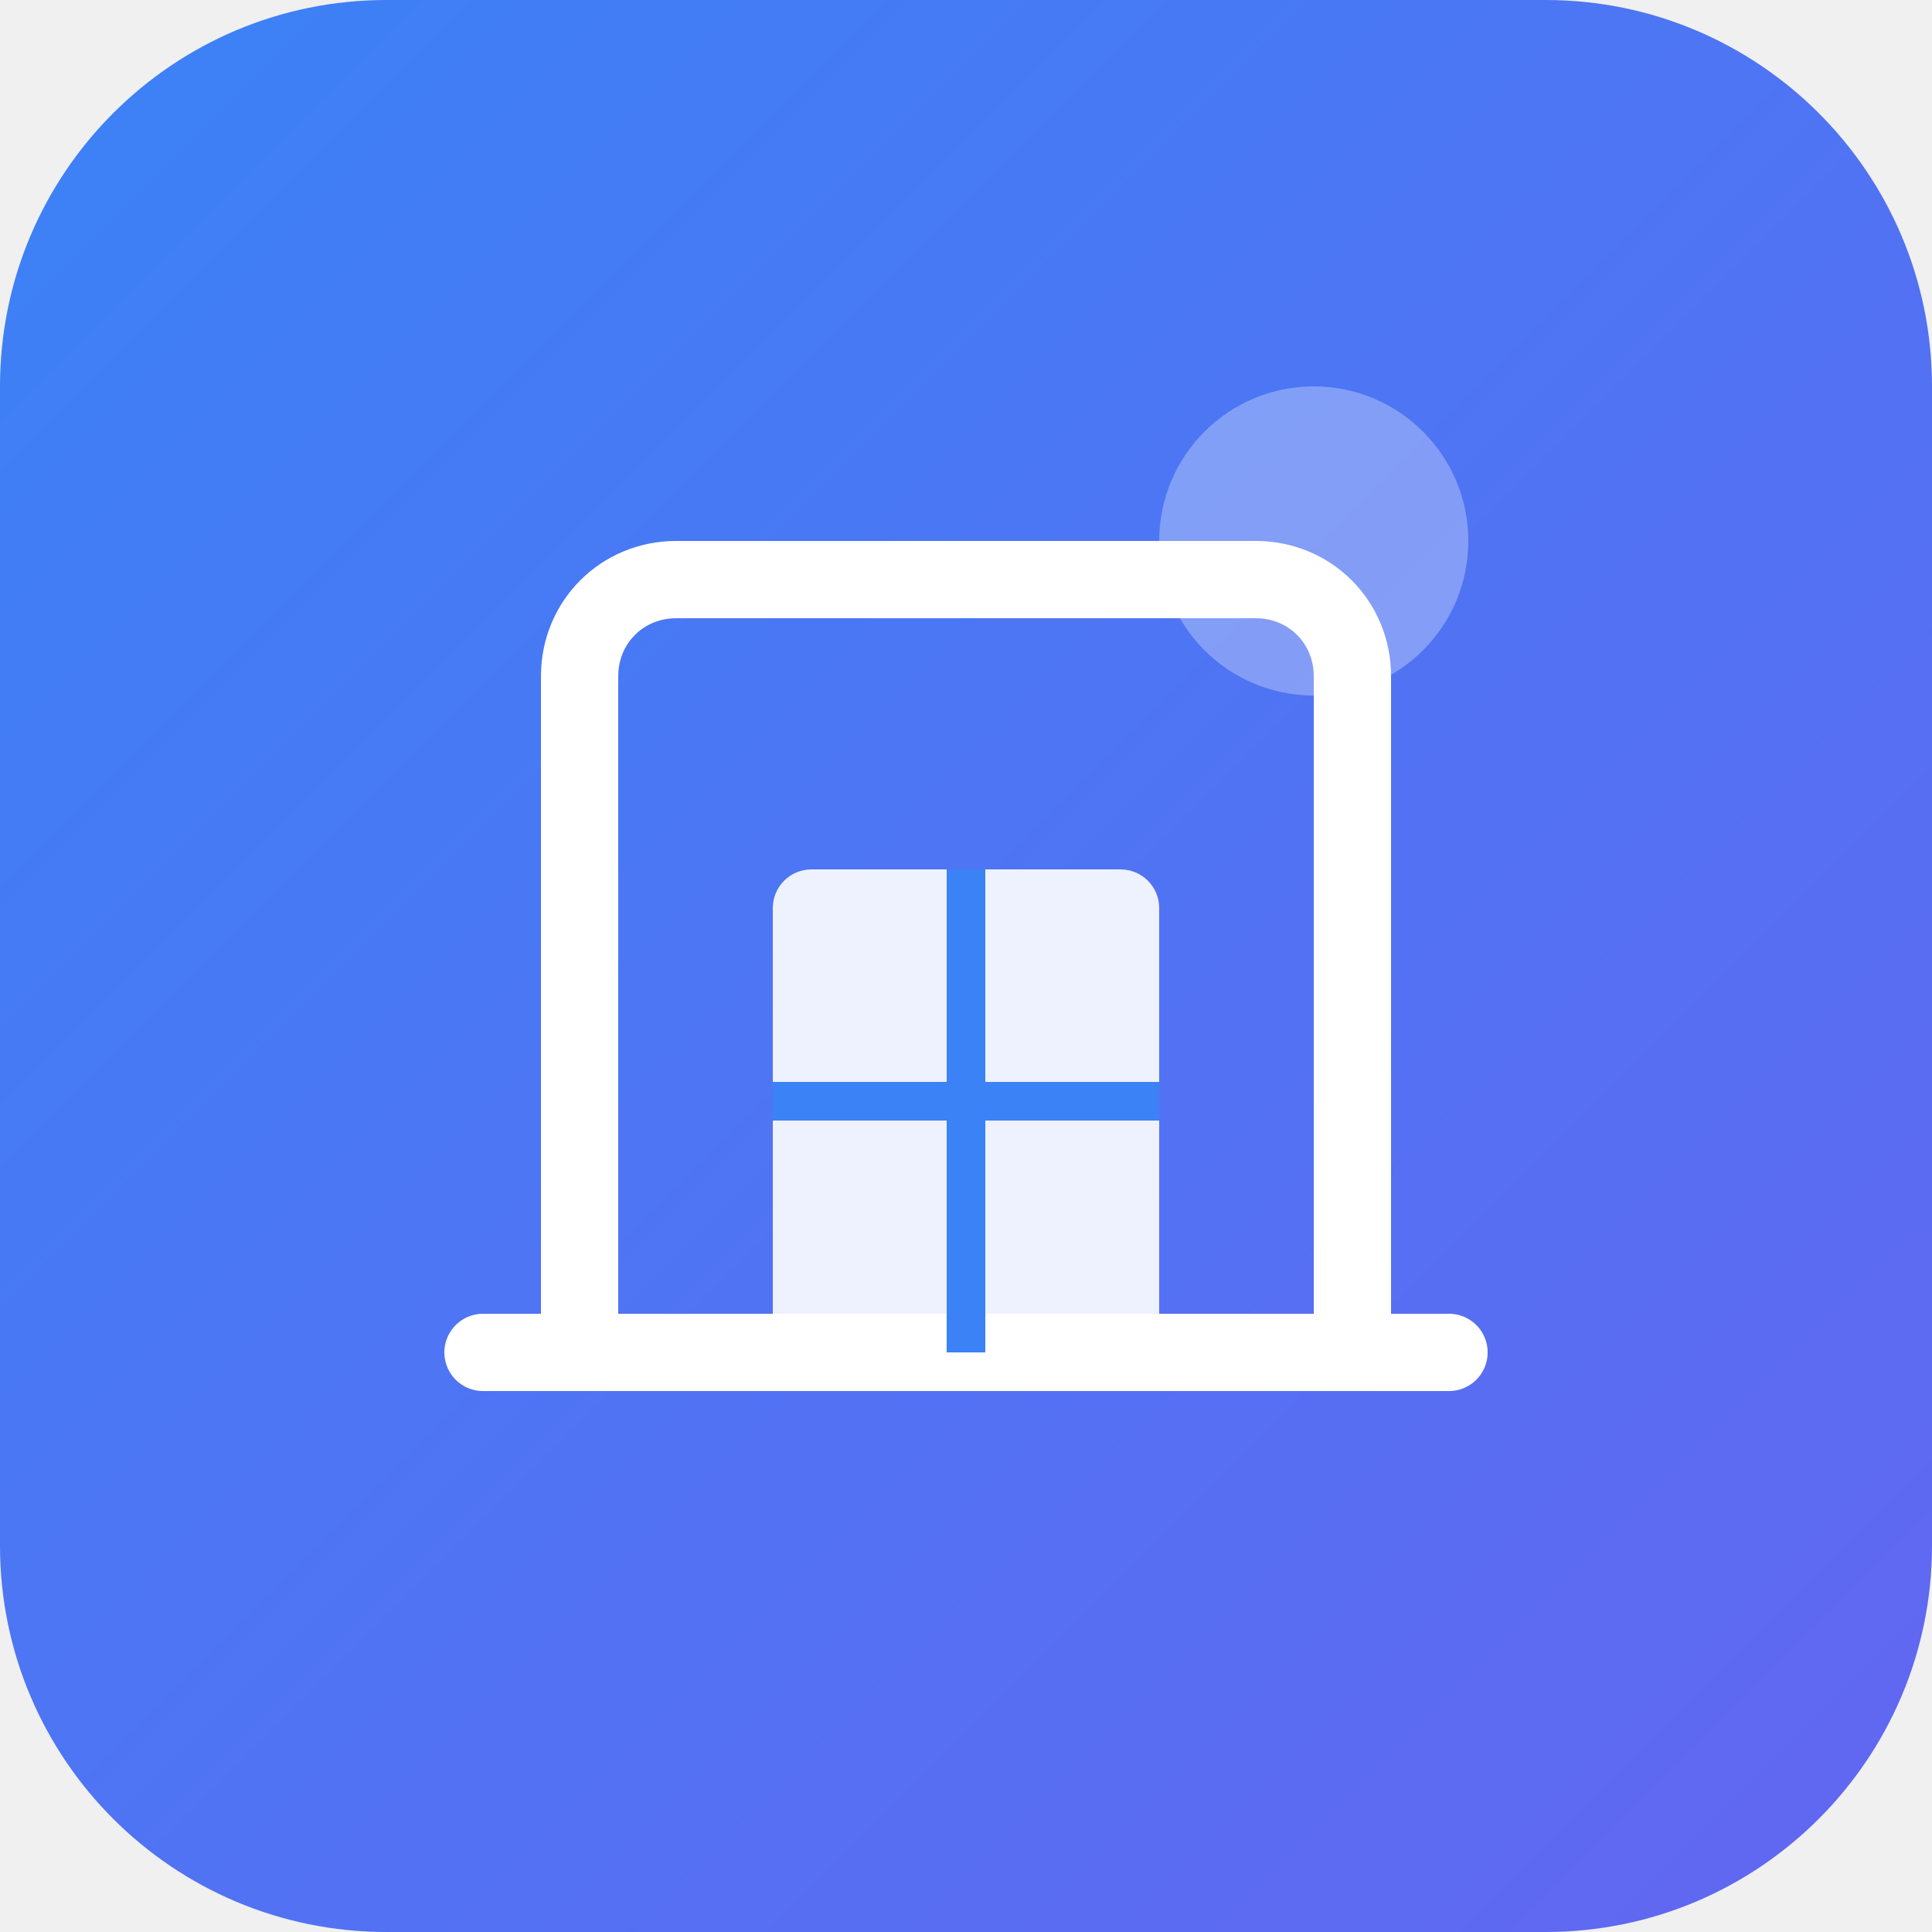
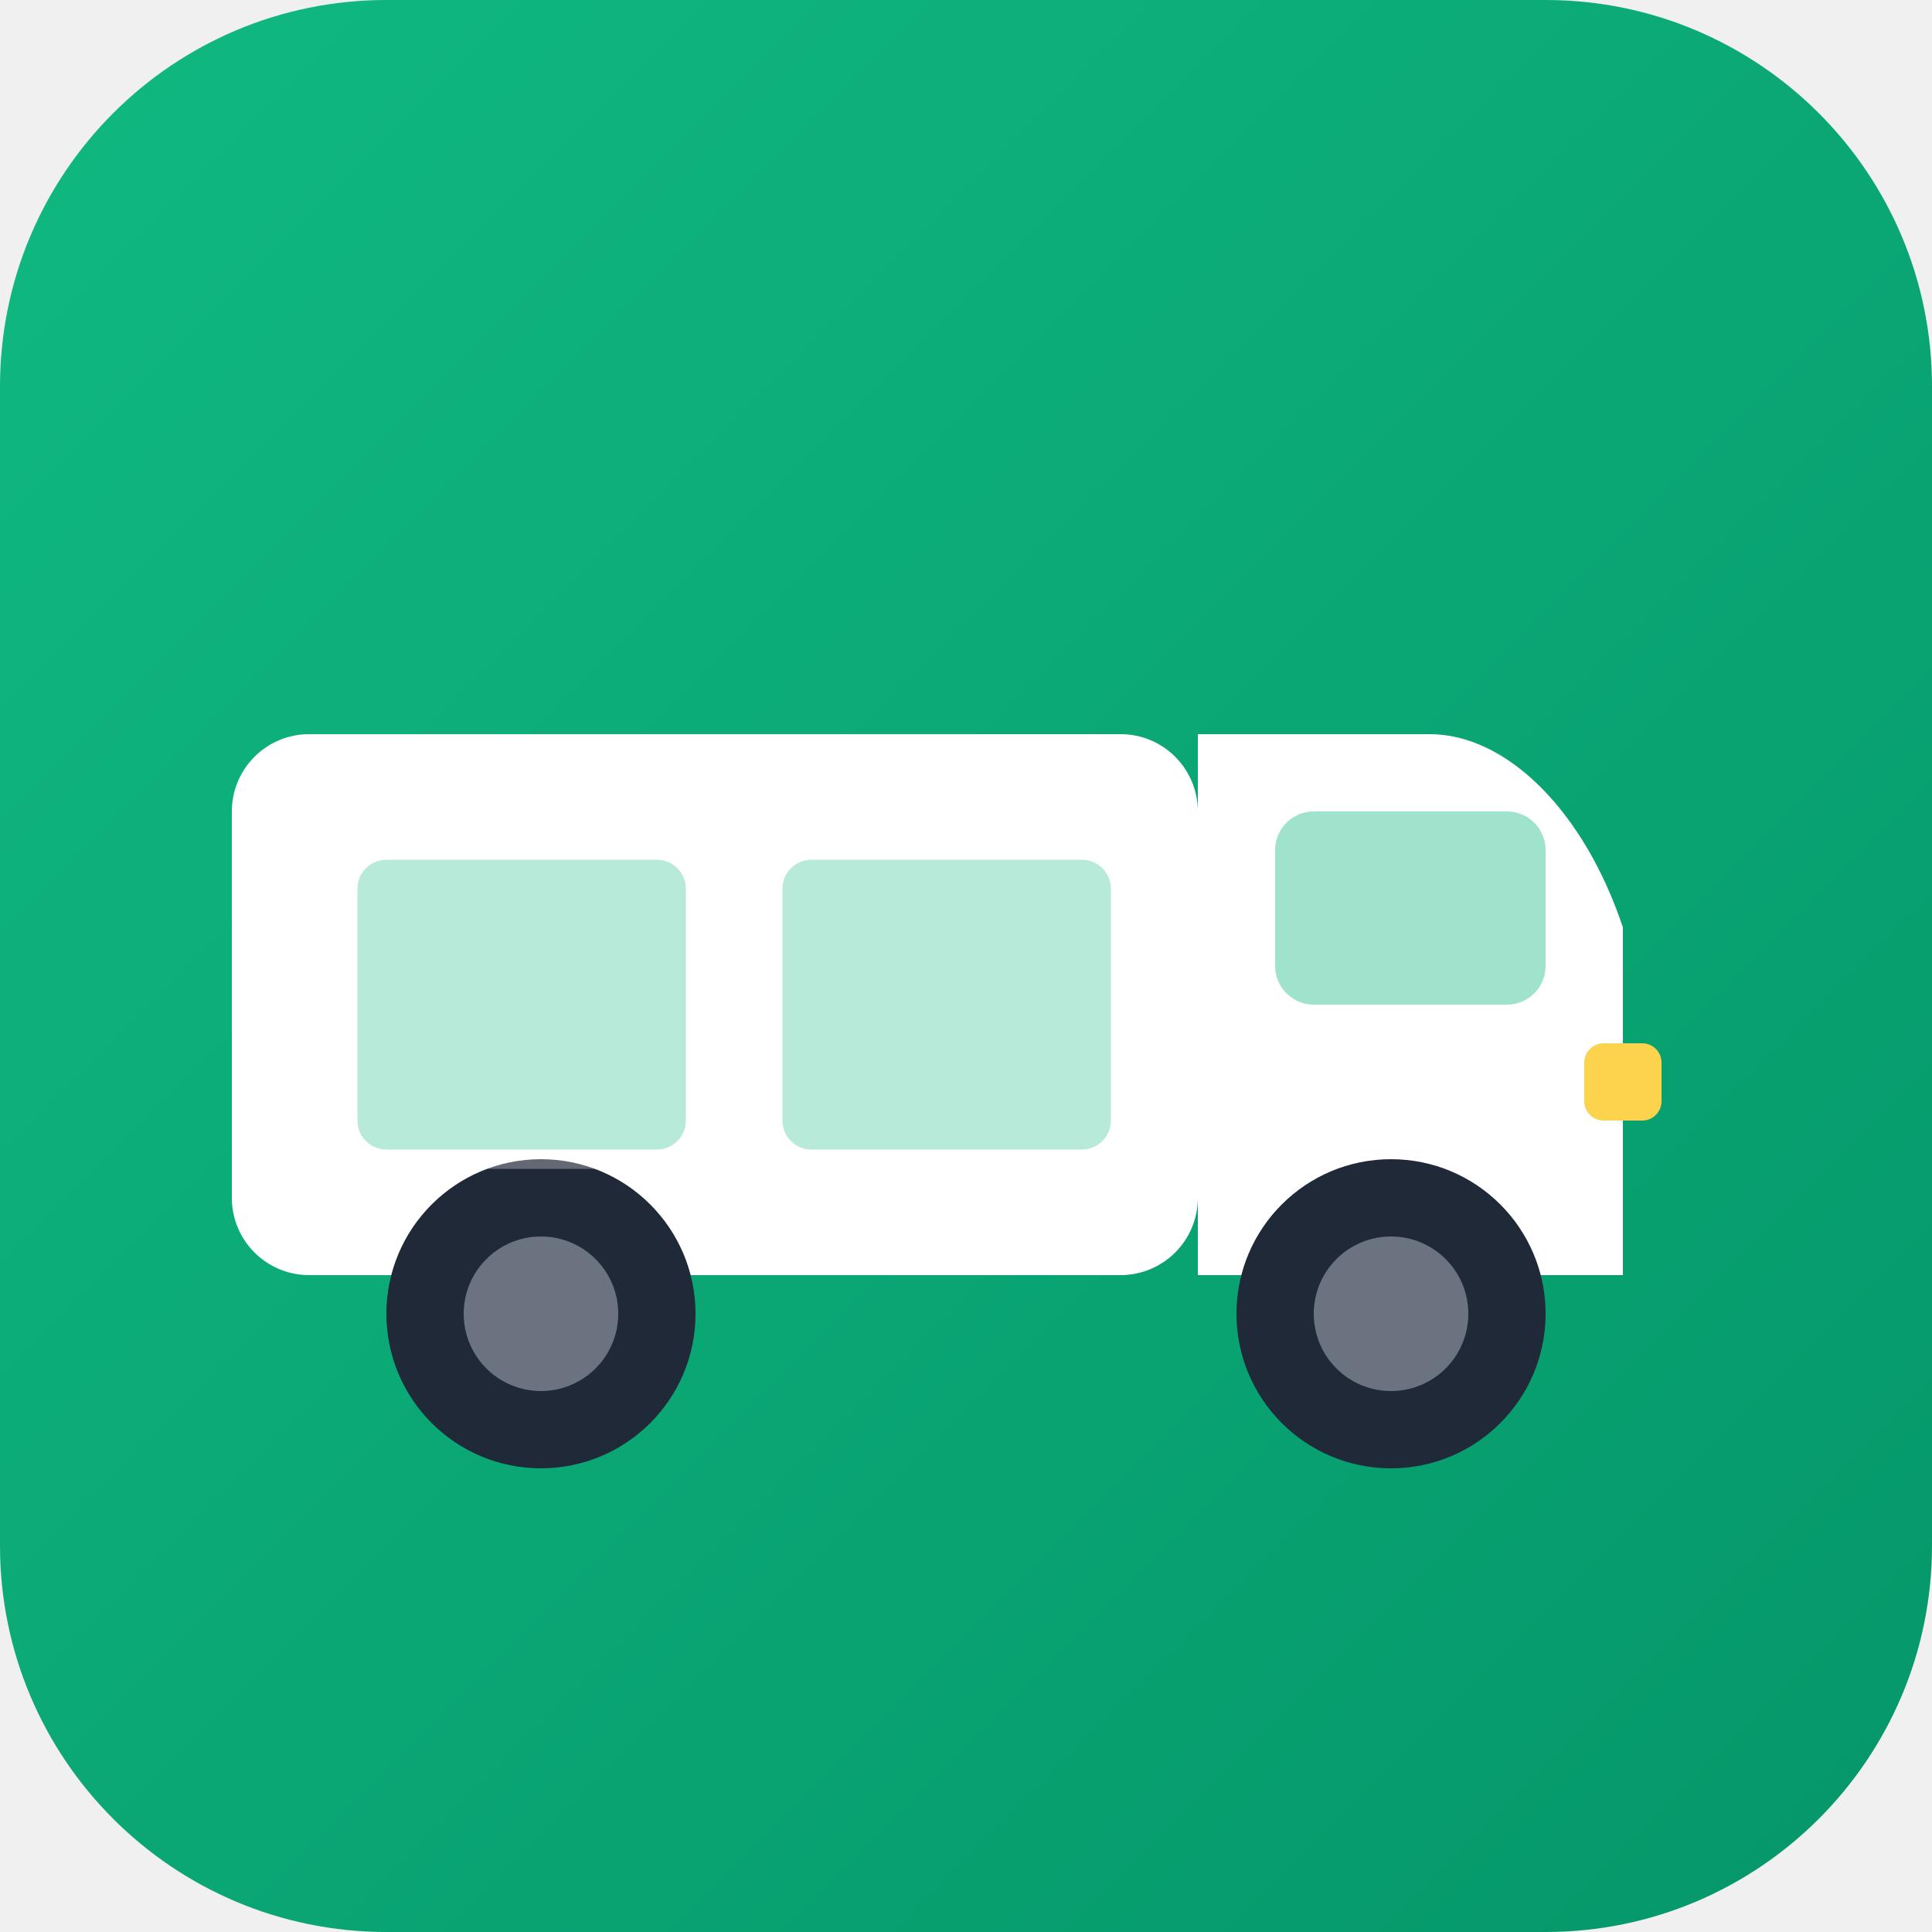
<svg xmlns="http://www.w3.org/2000/svg" viewBox="0 0 100 100" fill="none">
  <rect width="100" height="100" rx="20" fill="url(#grad)" />
  <defs>
    <linearGradient id="grad" x1="0%" y1="0%" x2="100%" y2="100%">
-       <stop offset="0%" style="stop-color:#3B82F6" />
-       <stop offset="100%" style="stop-color:#6366F1" />
+       <stop offset="0%" style="stop-color:#10B981" />
+       <stop offset="100%" style="stop-color:#059669" />
    </linearGradient>
  </defs>
-   <path d="M30 70V35c0-2.8 2.2-5 5-5h30c2.8 0 5 2.2 5 5v35" stroke="white" stroke-width="4" stroke-linecap="round" stroke-linejoin="round" fill="none" />
-   <path d="M25 70h50" stroke="white" stroke-width="4" stroke-linecap="round" />
-   <rect x="40" y="45" width="20" height="25" rx="2" fill="white" opacity="0.9" />
-   <path d="M50 45v25M40 57h20" stroke="#3B82F6" stroke-width="2" />
-   <circle cx="68" cy="28" r="8" fill="white" opacity="0.3" />
+   <rect x="12" y="38" width="50" height="28" rx="4" fill="white" />
+   <path d="M62 38h12c4 0 8 4 10 10v18H62V38z" fill="white" />
+   <rect x="66" y="42" width="14" height="10" rx="2" fill="#10B981" opacity="0.4" />
+   <circle cx="28" cy="68" r="8" fill="#1F2937" />
+   <circle cx="28" cy="68" r="4" fill="#6B7280" />
+   <circle cx="72" cy="68" r="8" fill="#1F2937" />
+   <circle cx="72" cy="68" r="4" fill="#6B7280" />
+   <rect x="18" y="44" width="18" height="16" rx="2" fill="#10B981" opacity="0.3" stroke="white" stroke-width="1" />
+   <rect x="40" y="44" width="18" height="16" rx="2" fill="#10B981" opacity="0.3" stroke="white" stroke-width="1" />
+   <rect x="82" y="54" width="4" height="4" rx="1" fill="#FCD34D" />
</svg>
